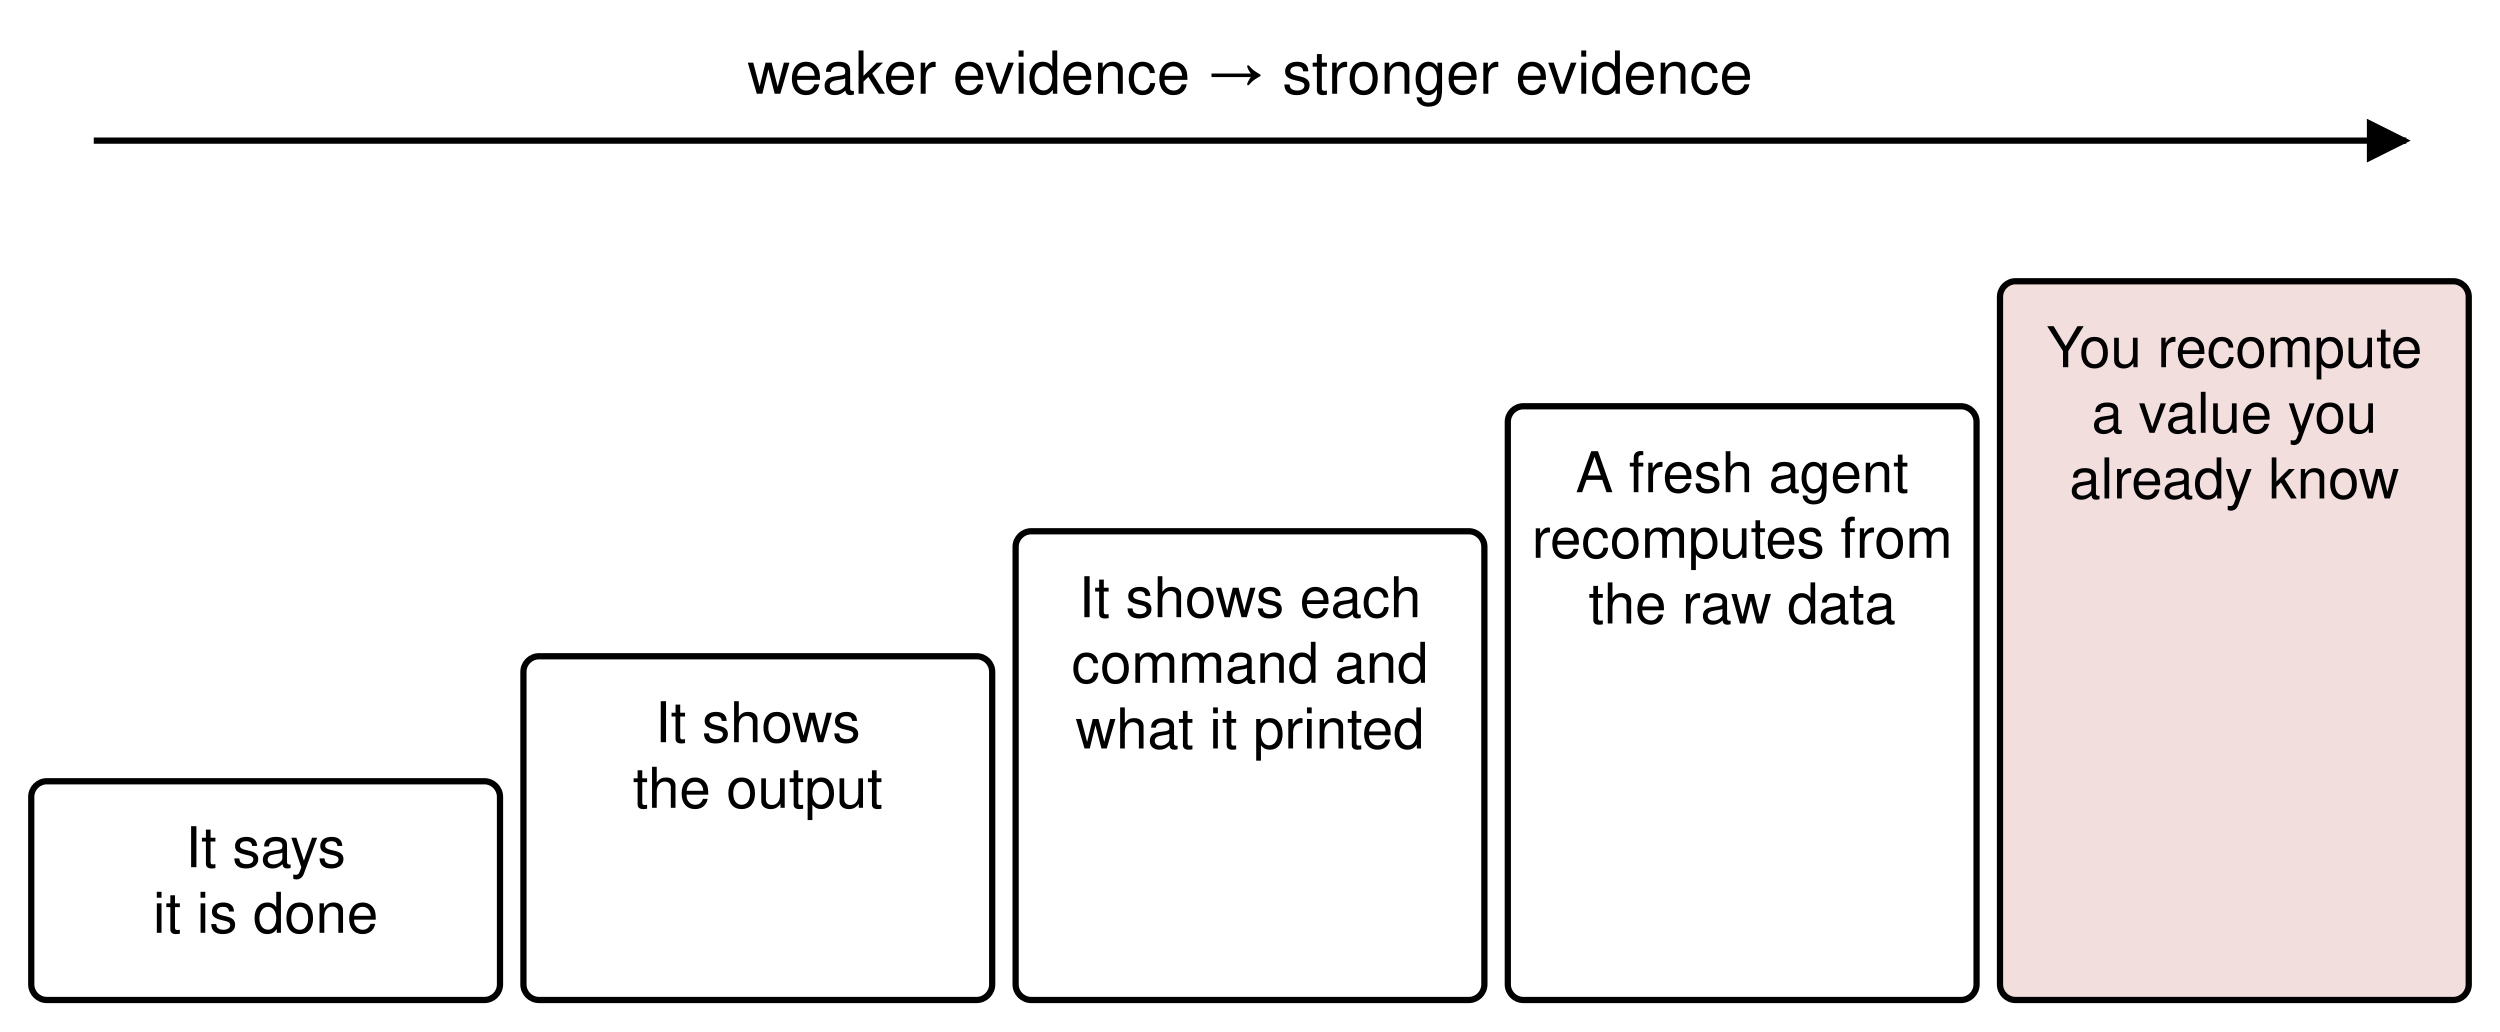
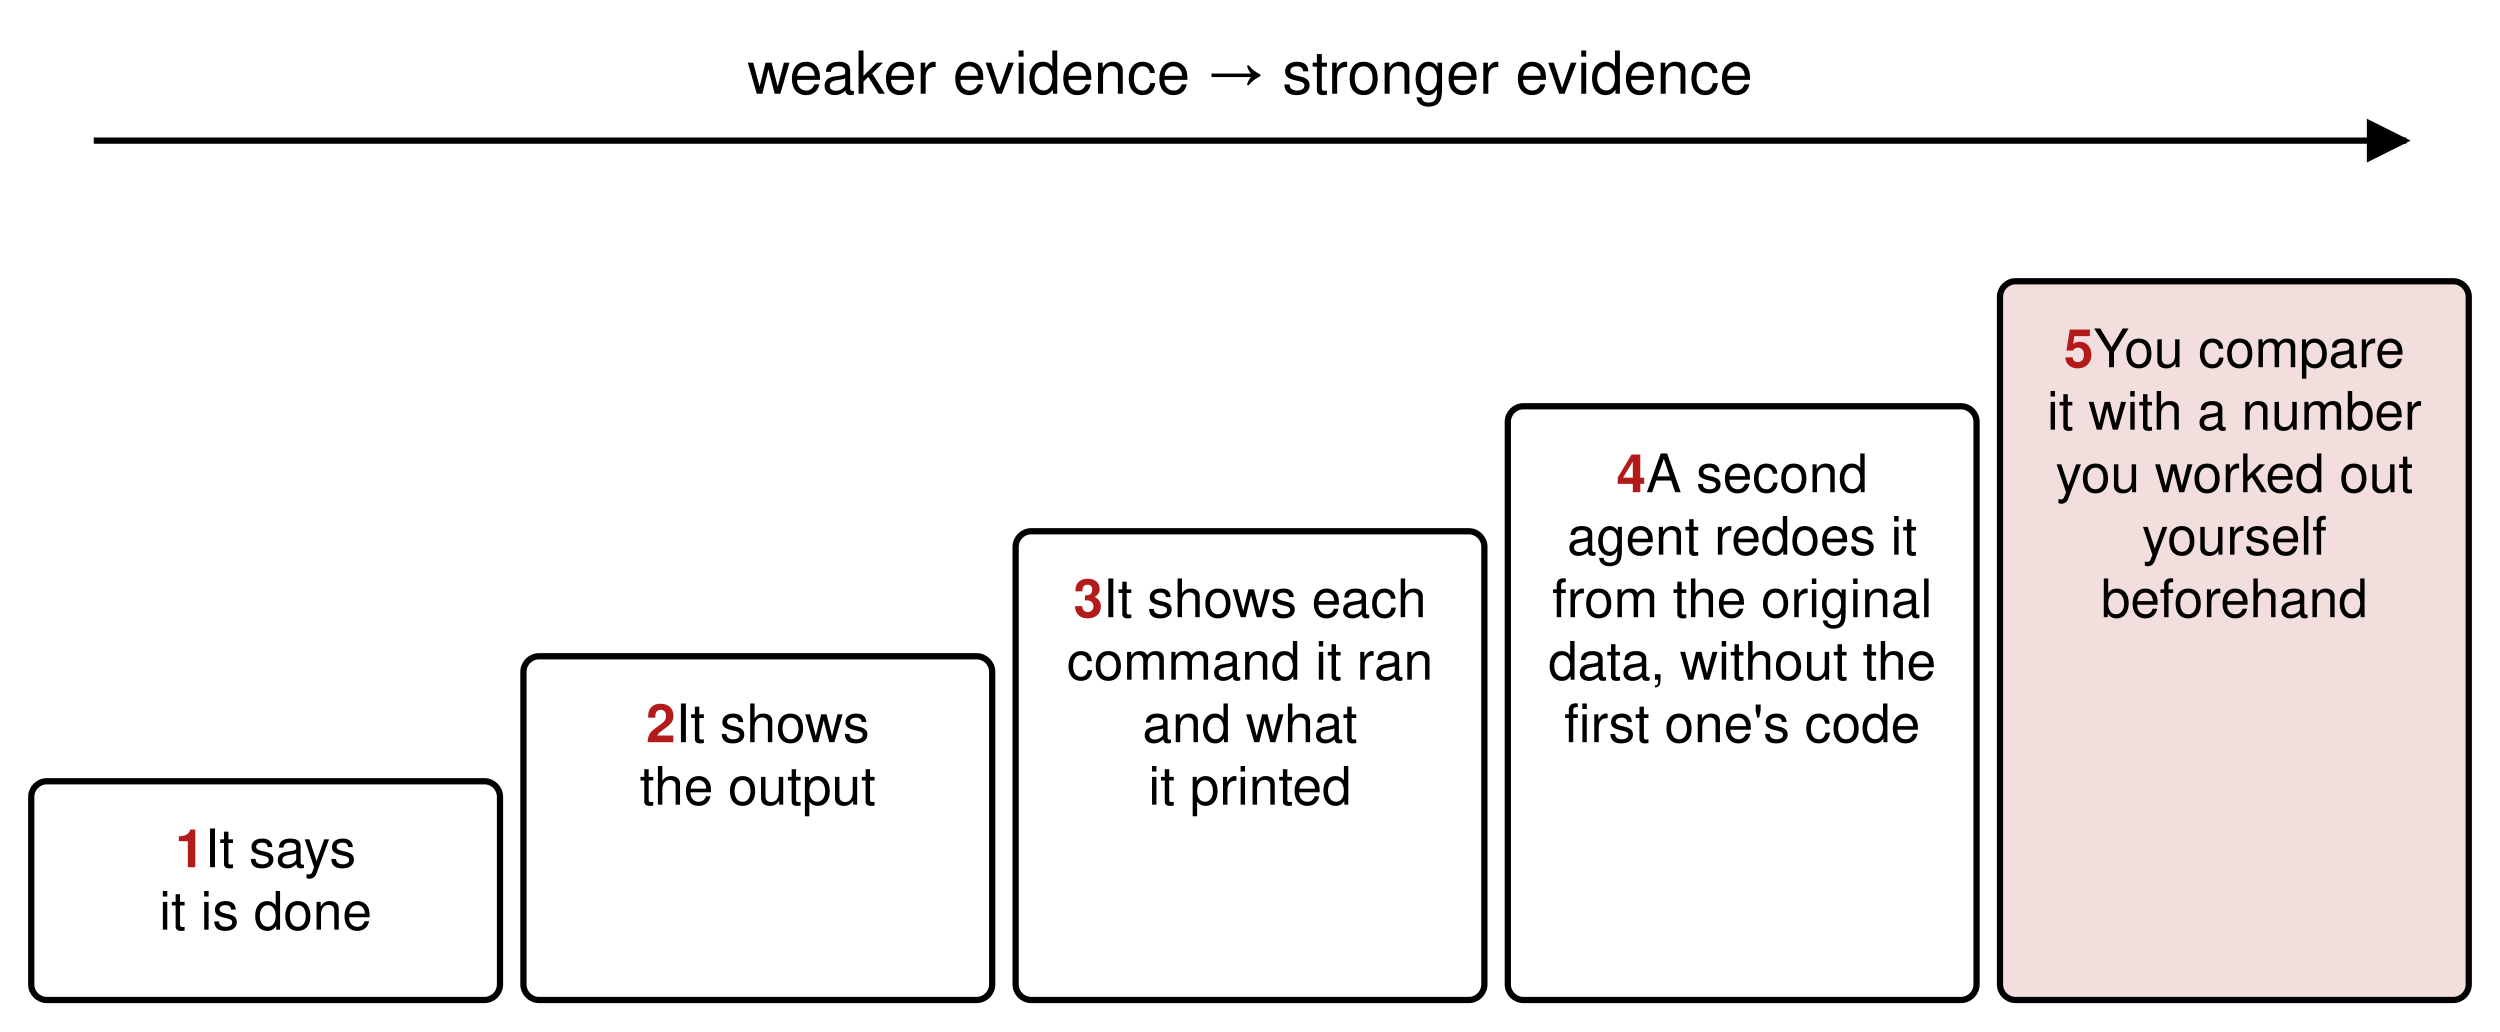
<svg xmlns="http://www.w3.org/2000/svg" viewBox="0 0 1600 660" width="1600" height="660" font-family="Helvetica, Arial, sans-serif">
  <defs>
    <marker id="arrow" viewBox="0 0 10 10" refX="9" refY="5" markerWidth="7" markerHeight="7" orient="auto-start-reverse">
      <path d="M 0 0 L 10 5 L 0 10 z" fill="currentColor" />
    </marker>
  </defs>
  <g stroke="currentColor" stroke-width="4">
    <rect x="20" y="500" width="300" height="140" rx="10" fill="none" />
    <rect x="335" y="420" width="300" height="220" rx="10" fill="none" />
    <rect x="650" y="340" width="300" height="300" rx="10" fill="none" />
    <rect x="965" y="260" width="300" height="380" rx="10" fill="none" />
    <rect x="1280" y="180" width="300" height="460" rx="10" fill="#f3dede" />
    <line x1="60" y1="90" x2="1540" y2="90" marker-end="url(#arrow)" />
  </g>
-   <g fill="currentColor" text-anchor="middle" font-size="36">
+   <g fill="currentColor" text-anchor="middle" font-size="34">
    <text x="800" y="60" font-size="38">weaker evidence  →  stronger evidence</text>
-     <text x="170" y="555">It says</text>
-     <text x="170" y="597">it is done</text>
-     <text x="485" y="475">It shows</text>
-     <text x="485" y="517">the output</text>
-     <text x="800" y="395">It shows each</text>
-     <text x="800" y="437">command and</text>
-     <text x="800" y="479">what it printed</text>
-     <text x="1115" y="315">A fresh agent</text>
-     <text x="1115" y="357">recomputes from</text>
-     <text x="1115" y="399">the raw data</text>
-     <text x="1430" y="235">You recompute</text>
-     <text x="1430" y="277">a value you</text>
-     <text x="1430" y="319">already know</text>
+     <text x="170" y="555">
+       <tspan font-weight="bold" fill="#b31b1b">1 </tspan>It says</text>
+     <text x="170" y="595">it is done</text>
+     <text x="485" y="475">
+       <tspan font-weight="bold" fill="#b31b1b">2 </tspan>It shows</text>
+     <text x="485" y="515">the output</text>
+     <text x="800" y="395">
+       <tspan font-weight="bold" fill="#b31b1b">3 </tspan>It shows each</text>
+     <text x="800" y="435">command it ran</text>
+     <text x="800" y="475">and what</text>
+     <text x="800" y="515">it printed</text>
+     <text x="1115" y="315">
+       <tspan font-weight="bold" fill="#b31b1b">4 </tspan>A second</text>
+     <text x="1115" y="355">agent redoes it</text>
+     <text x="1115" y="395">from the original</text>
+     <text x="1115" y="435">data, without the</text>
+     <text x="1115" y="475">first one's code</text>
+     <text x="1430" y="235">
+       <tspan font-weight="bold" fill="#b31b1b">5 </tspan>You compare</text>
+     <text x="1430" y="275">it with a number</text>
+     <text x="1430" y="315">you worked out</text>
+     <text x="1430" y="355">yourself</text>
+     <text x="1430" y="395">beforehand</text>
  </g>
</svg>
